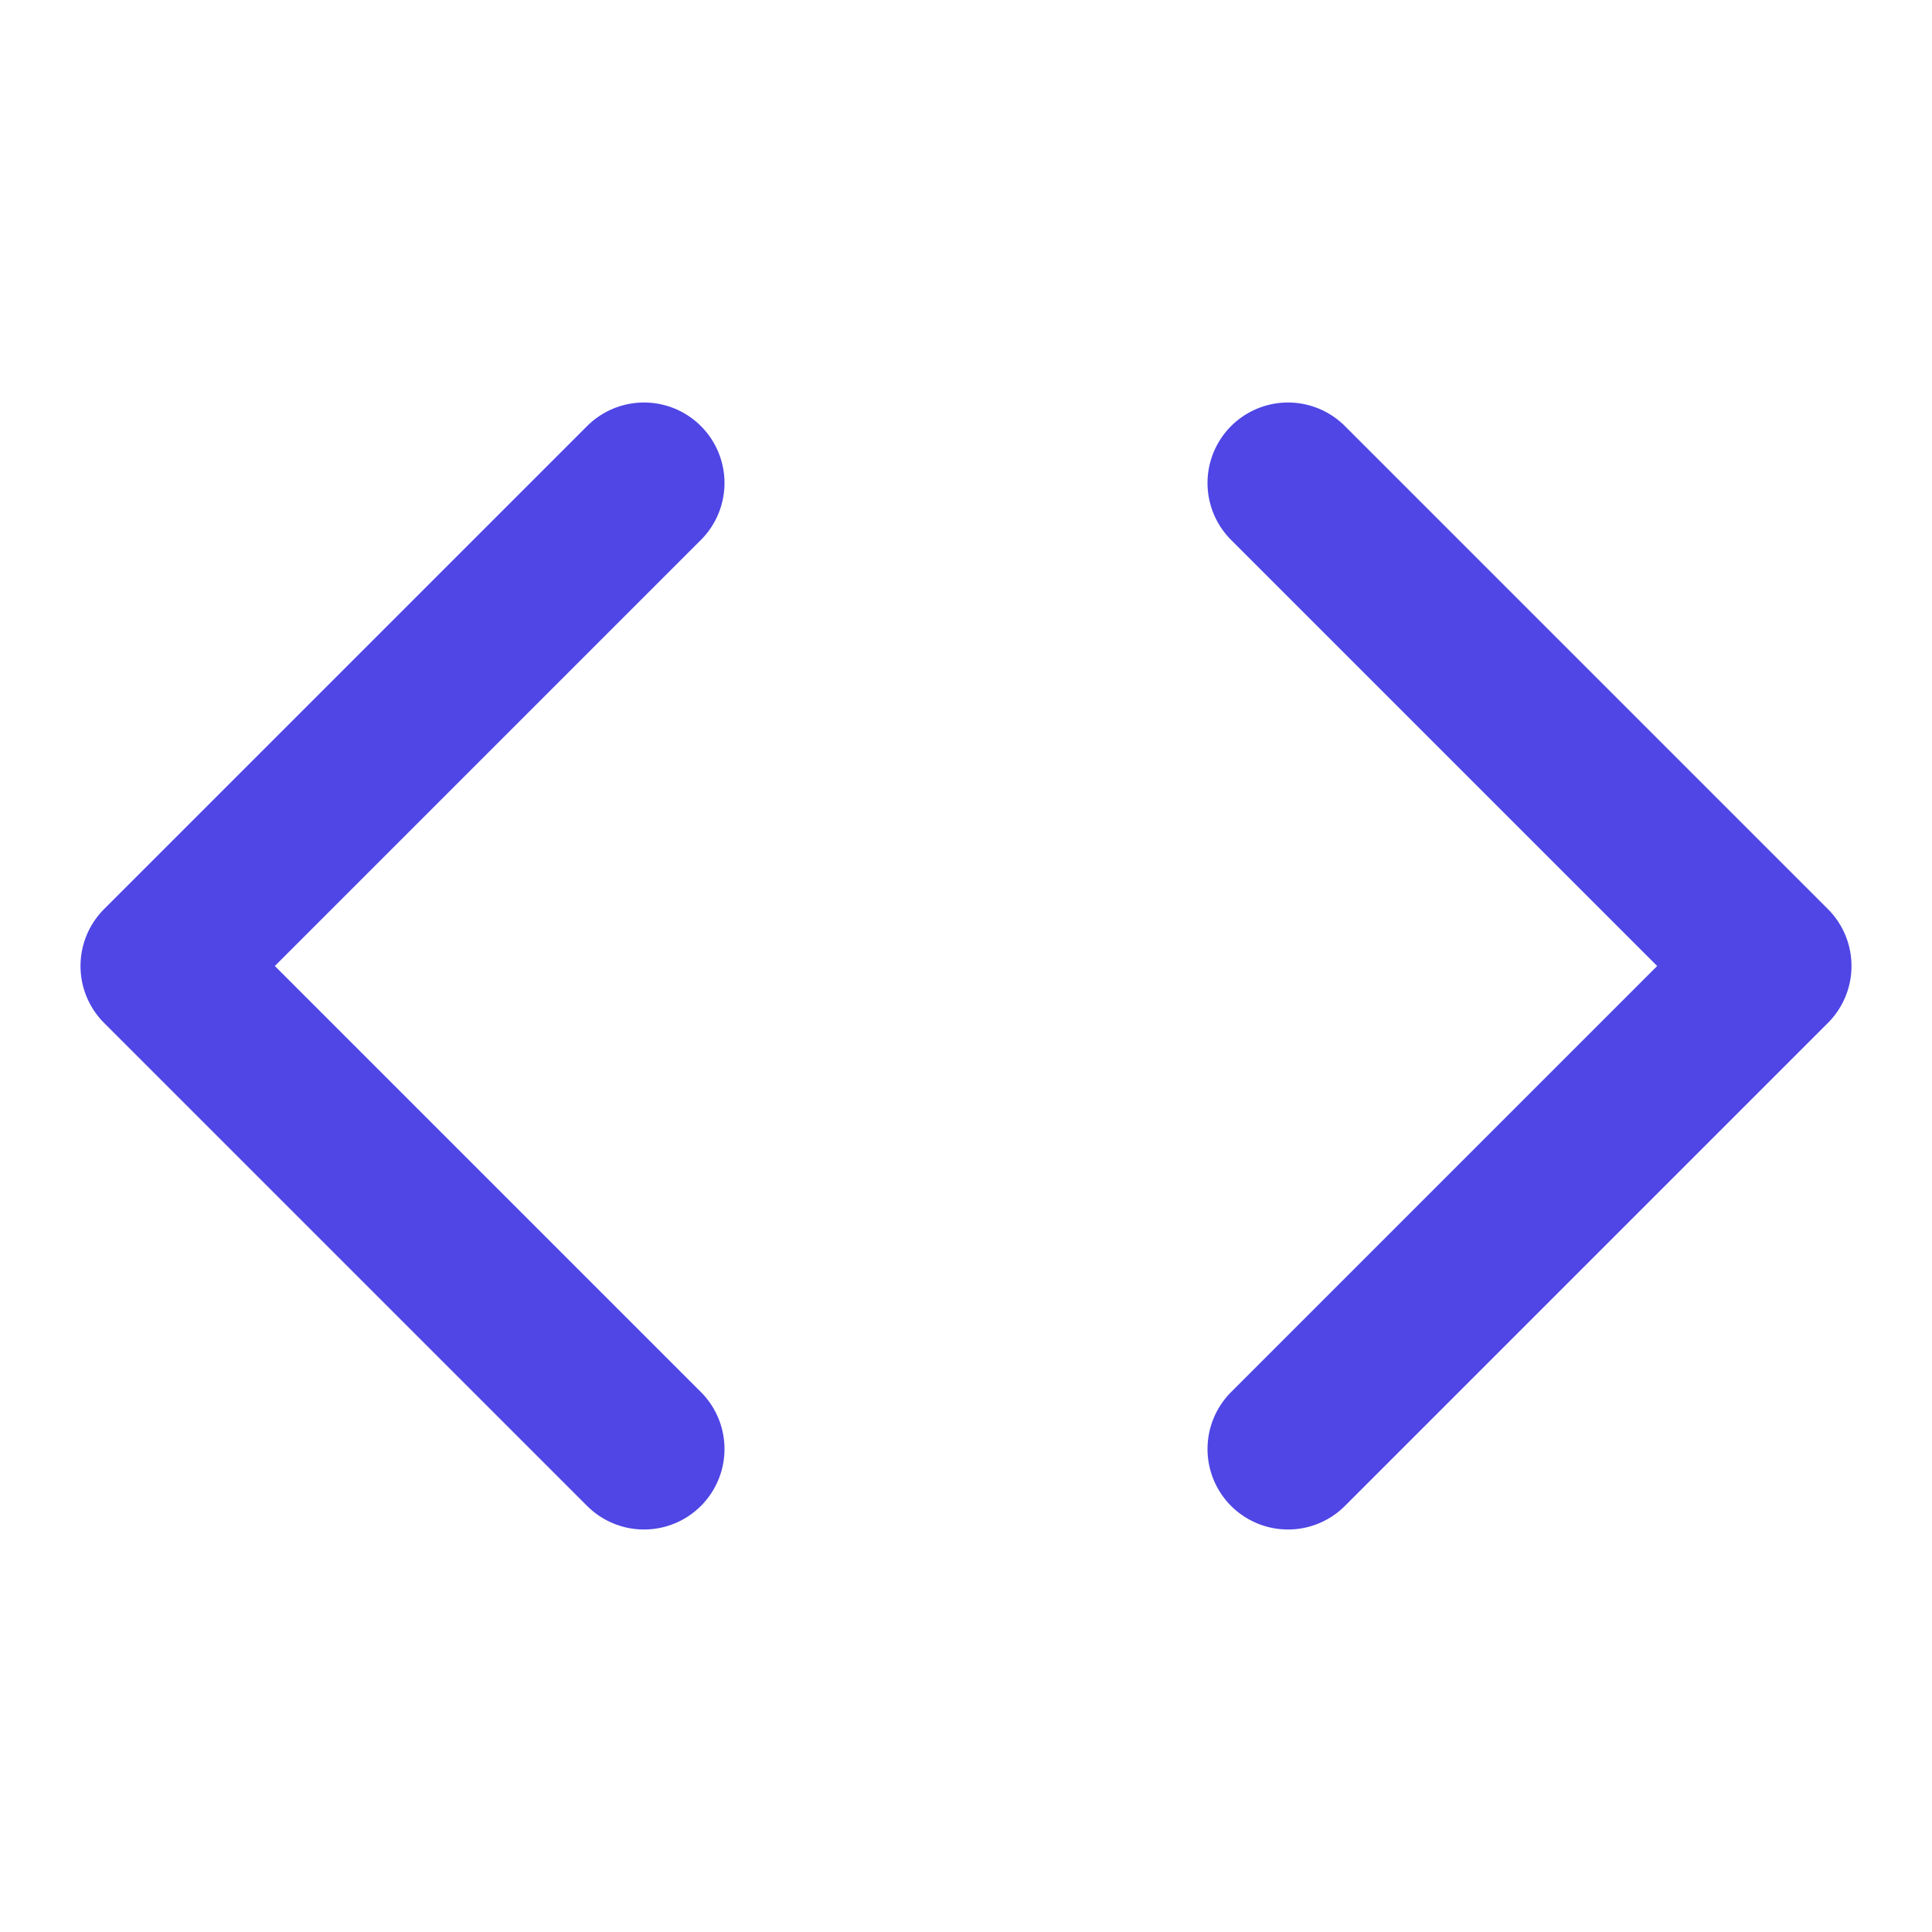
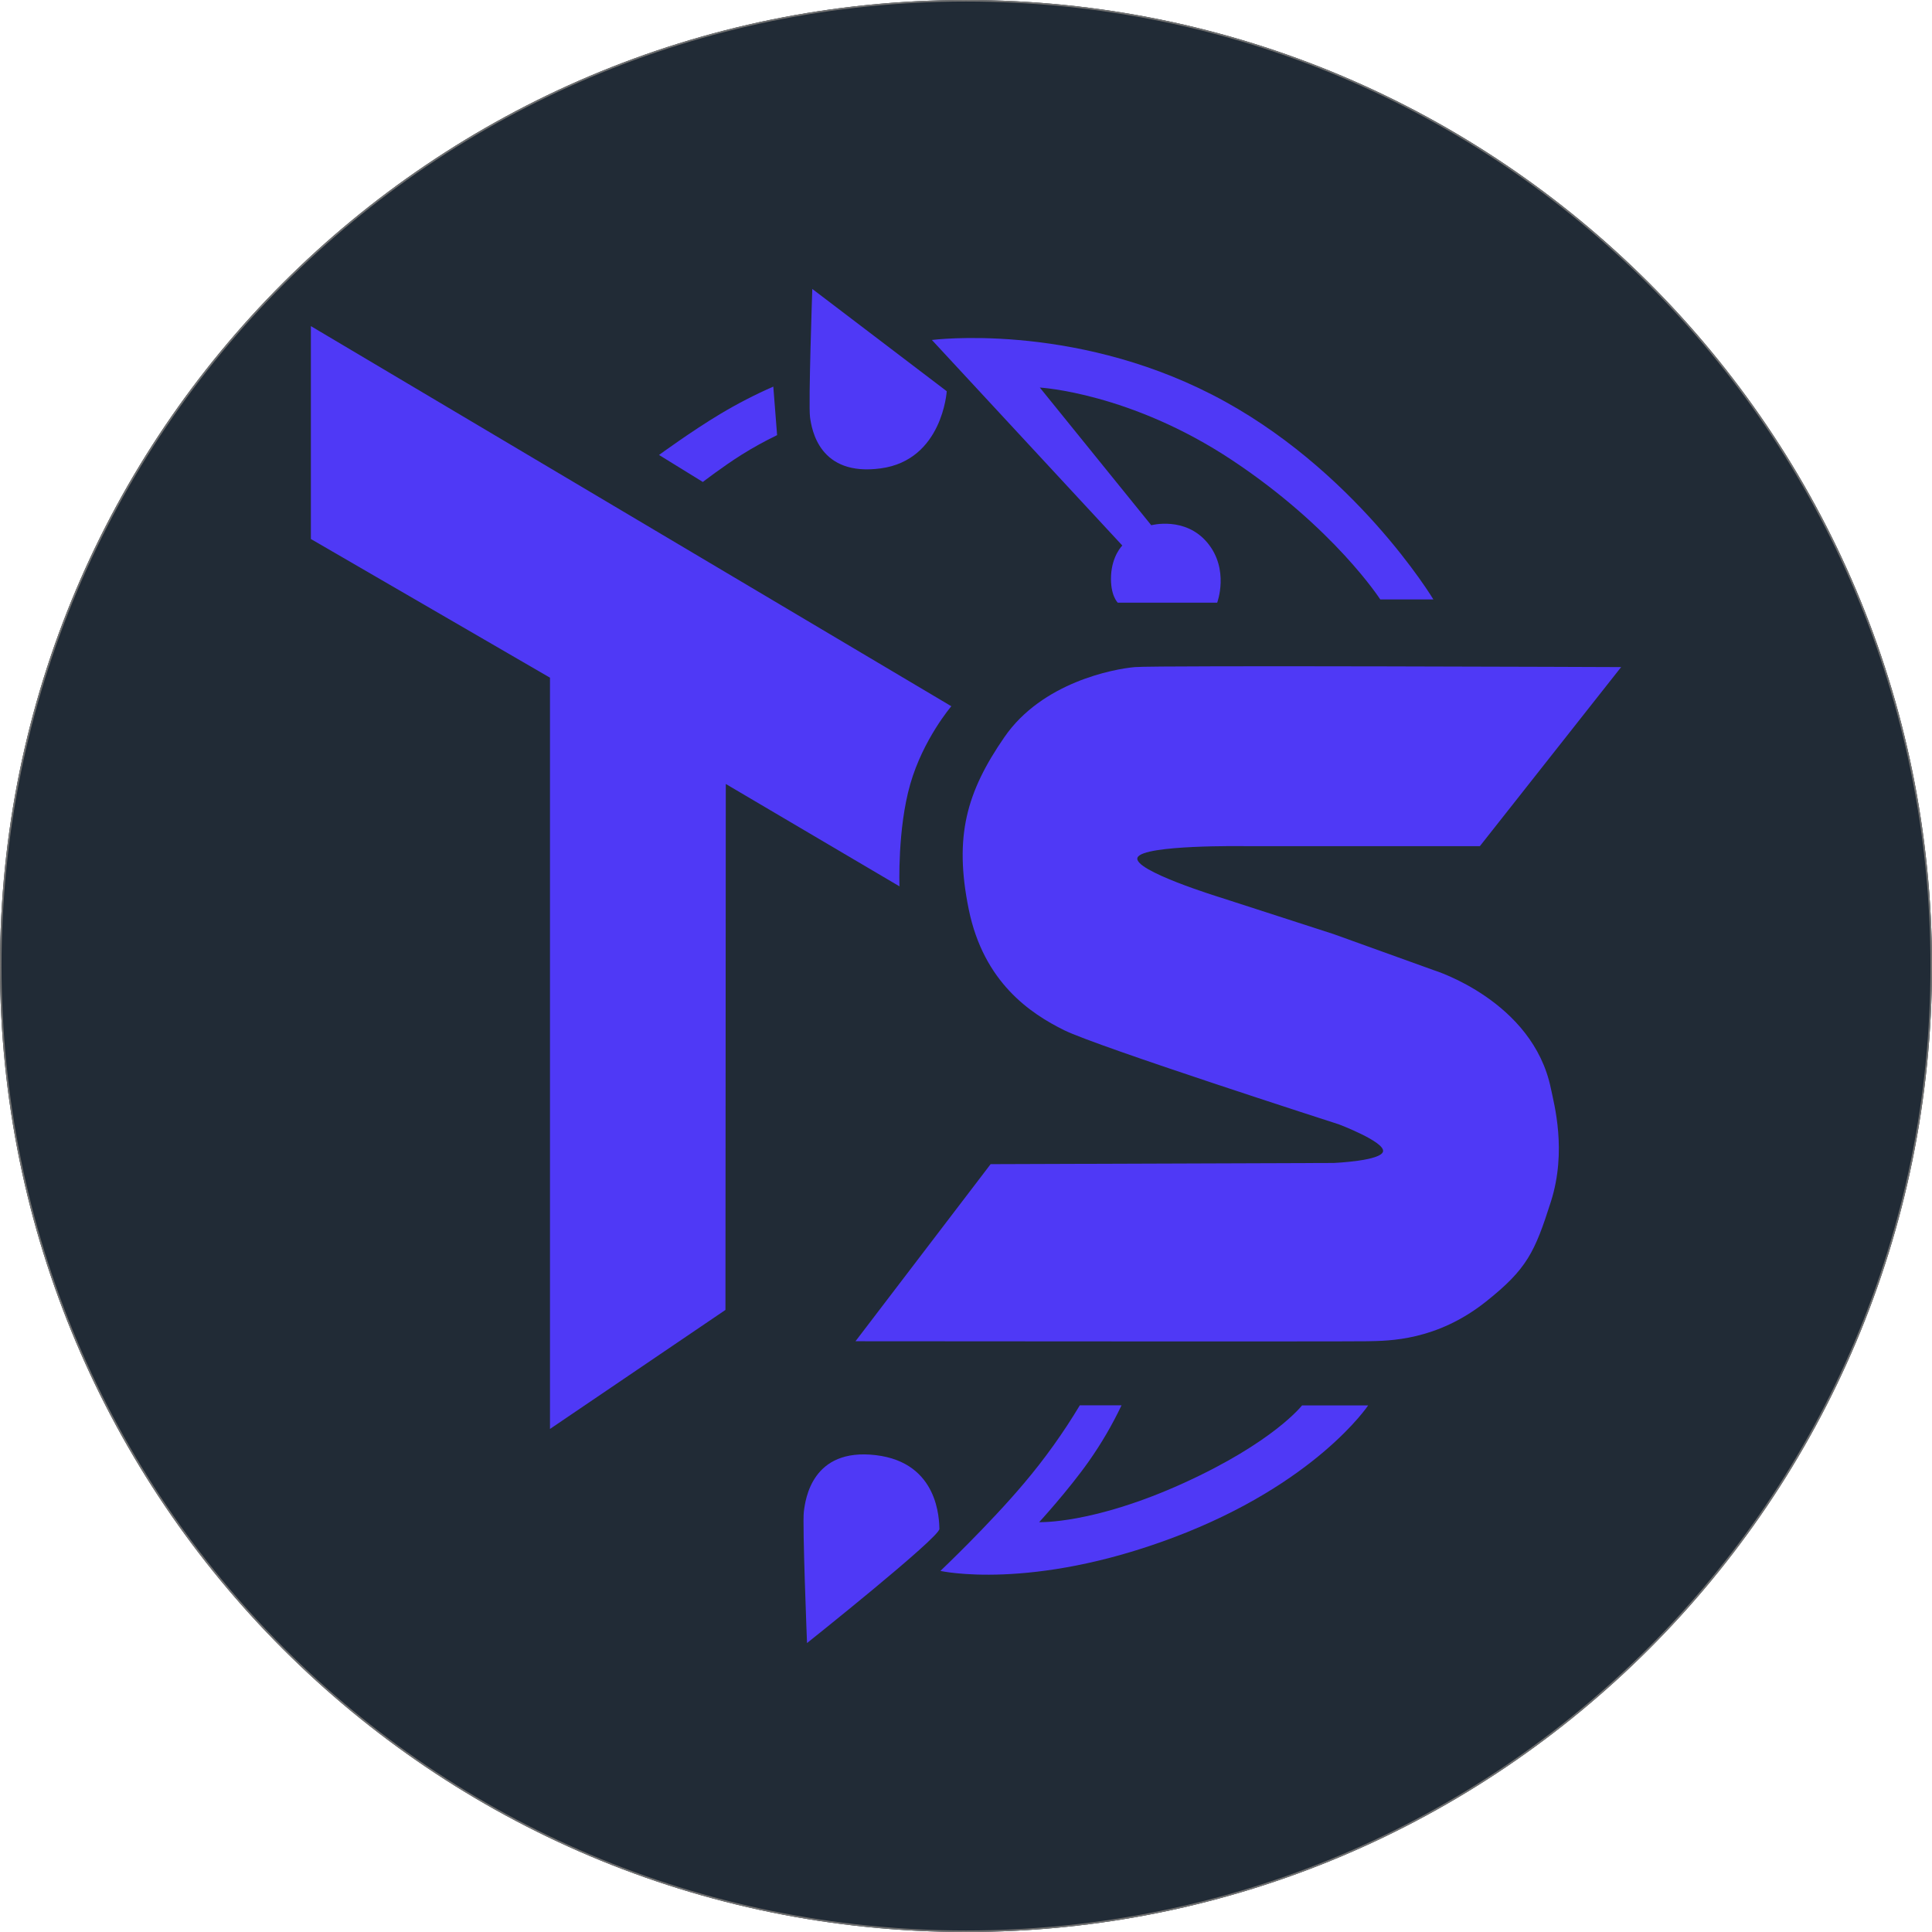
- <svg xmlns="http://www.w3.org/2000/svg" viewBox="0 0 24 24" fill="none" stroke="#4F46E5" stroke-width="2" stroke-linecap="round" stroke-linejoin="round">
-   <polyline points="16 18 22 12 16 6" />
-   <polyline points="8 6 2 12 8 18" />
+ <svg xmlns="http://www.w3.org/2000/svg" width="1276" height="1276" viewBox="0 0 1276 1276">
+   <g id="Group_33" data-name="Group 33" transform="translate(-41 -1434)">
+     <g id="Rectangle_14" data-name="Rectangle 14" transform="translate(41 1434)" fill="#212b36" stroke="#707070" stroke-width="1">
+       <rect width="1276" height="1276" rx="638" stroke="none" />
+       <rect x="0.5" y="0.5" width="1275" height="1275" rx="637.5" fill="none" />
+     </g>
+     <g id="Group_32" data-name="Group 32" transform="translate(213.256 -133.622)">
+       <path id="Path_3" data-name="Path 3" d="M-15.014-275.8l-157.922-91.589V-508L250.057-256.939s-18.535,21.605-27.1,51.343-7.154,67.608-7.154,67.608L101.1-205.6l-.226,347.373-115.885,78.6Z" transform="translate(206 2291)" fill="#4f39f6" />
+       <path id="Path_4" data-name="Path 4" d="M-65.974-131.786s-159.453-51.29-181.479-62.2-53.132-31.413-62.993-79.8-1.359-77.624,23.55-113.764,71.983-44.983,86.1-46.239,321.219,0,321.219,0L27.137-315.531H-127.881s-67.062-1.059-71.042,7.452,55.122,26.591,55.122,26.591l74.4,24.064L-3.11-233.545s65.308,20.161,77.16,78.139c2.074,10.146,10.688,41.031,0,74.635S58.14-36.208,31.3-14.832c-32.758,26.087-64.287,26-78.312,26.283s-338.234,0-338.234,0l89.256-116.957,226.593-.783s31.745-1.364,32.6-7.738S-65.974-131.786-65.974-131.786Z" transform="translate(778 2442)" fill="#4f39f6" />
+       <path id="Path_5" data-name="Path 5" d="M0-.894S21.492-16.641,40.362-27.928A312.022,312.022,0,0,1,75.477-46.043l2.508,32.05A245.9,245.9,0,0,0,54.3-.894C42.034,6.84,28.935,16.942,28.935,16.942Z" transform="translate(263 1869)" fill="#4f39f6" />
+       <path id="Path_6" data-name="Path 6" d="M59.218-30.84S150.582-42.746,244.311,5.3,390.44,140.53,390.44,140.53H355.347s-30.378-47.158-97.73-91.9S130.5.588,130.5.588l73.6,90.929s22.428-6.06,37.1,11.585,6.431,39.578,6.431,39.578H182.01s-5.123-4.772-4.463-17.965,7.431-19.8,7.431-19.8Z" transform="translate(384 1823)" fill="#4f39f6" />
+       <path id="Path_7" data-name="Path 7" d="M9.233-81.54l88.79,67.547S95.235,31.381,54.545,36.955,8.853,11.392,7.724,3.069,9.233-81.54,9.233-81.54Z" transform="translate(355 1840)" fill="#4f39f6" />
+       <path id="Path_8" data-name="Path 8" d="M.929,121.485s88.859-68.331,88.7-73.917.549-43.79-41.309-49.4S1.45,26.407.289,34.787.929,121.485.929,121.485Z" transform="matrix(1, -0.017, 0.017, 1, 357.756, 2531.317)" fill="#4f39f6" />
+       <path id="Path_9" data-name="Path 9" d="M-73.643,101.575s59.356,14.443,154.161-19.413S210.641-2.9,210.641-2.9L166.99-3.657S147.91,20.288,87.665,46.413s-95.54,24.06-95.54,24.06S11.689,49.888,25.61,30.836a251.938,251.938,0,0,0,22.2-36.573L20.278-6.218a390.433,390.433,0,0,1-37.666,50.8C-40.868,71.528-73.643,101.575-73.643,101.575Z" transform="matrix(1, -0.017, 0.017, 1, 520.756, 2502.317)" fill="#4f39f6" />
+     </g>
+   </g>
</svg>
